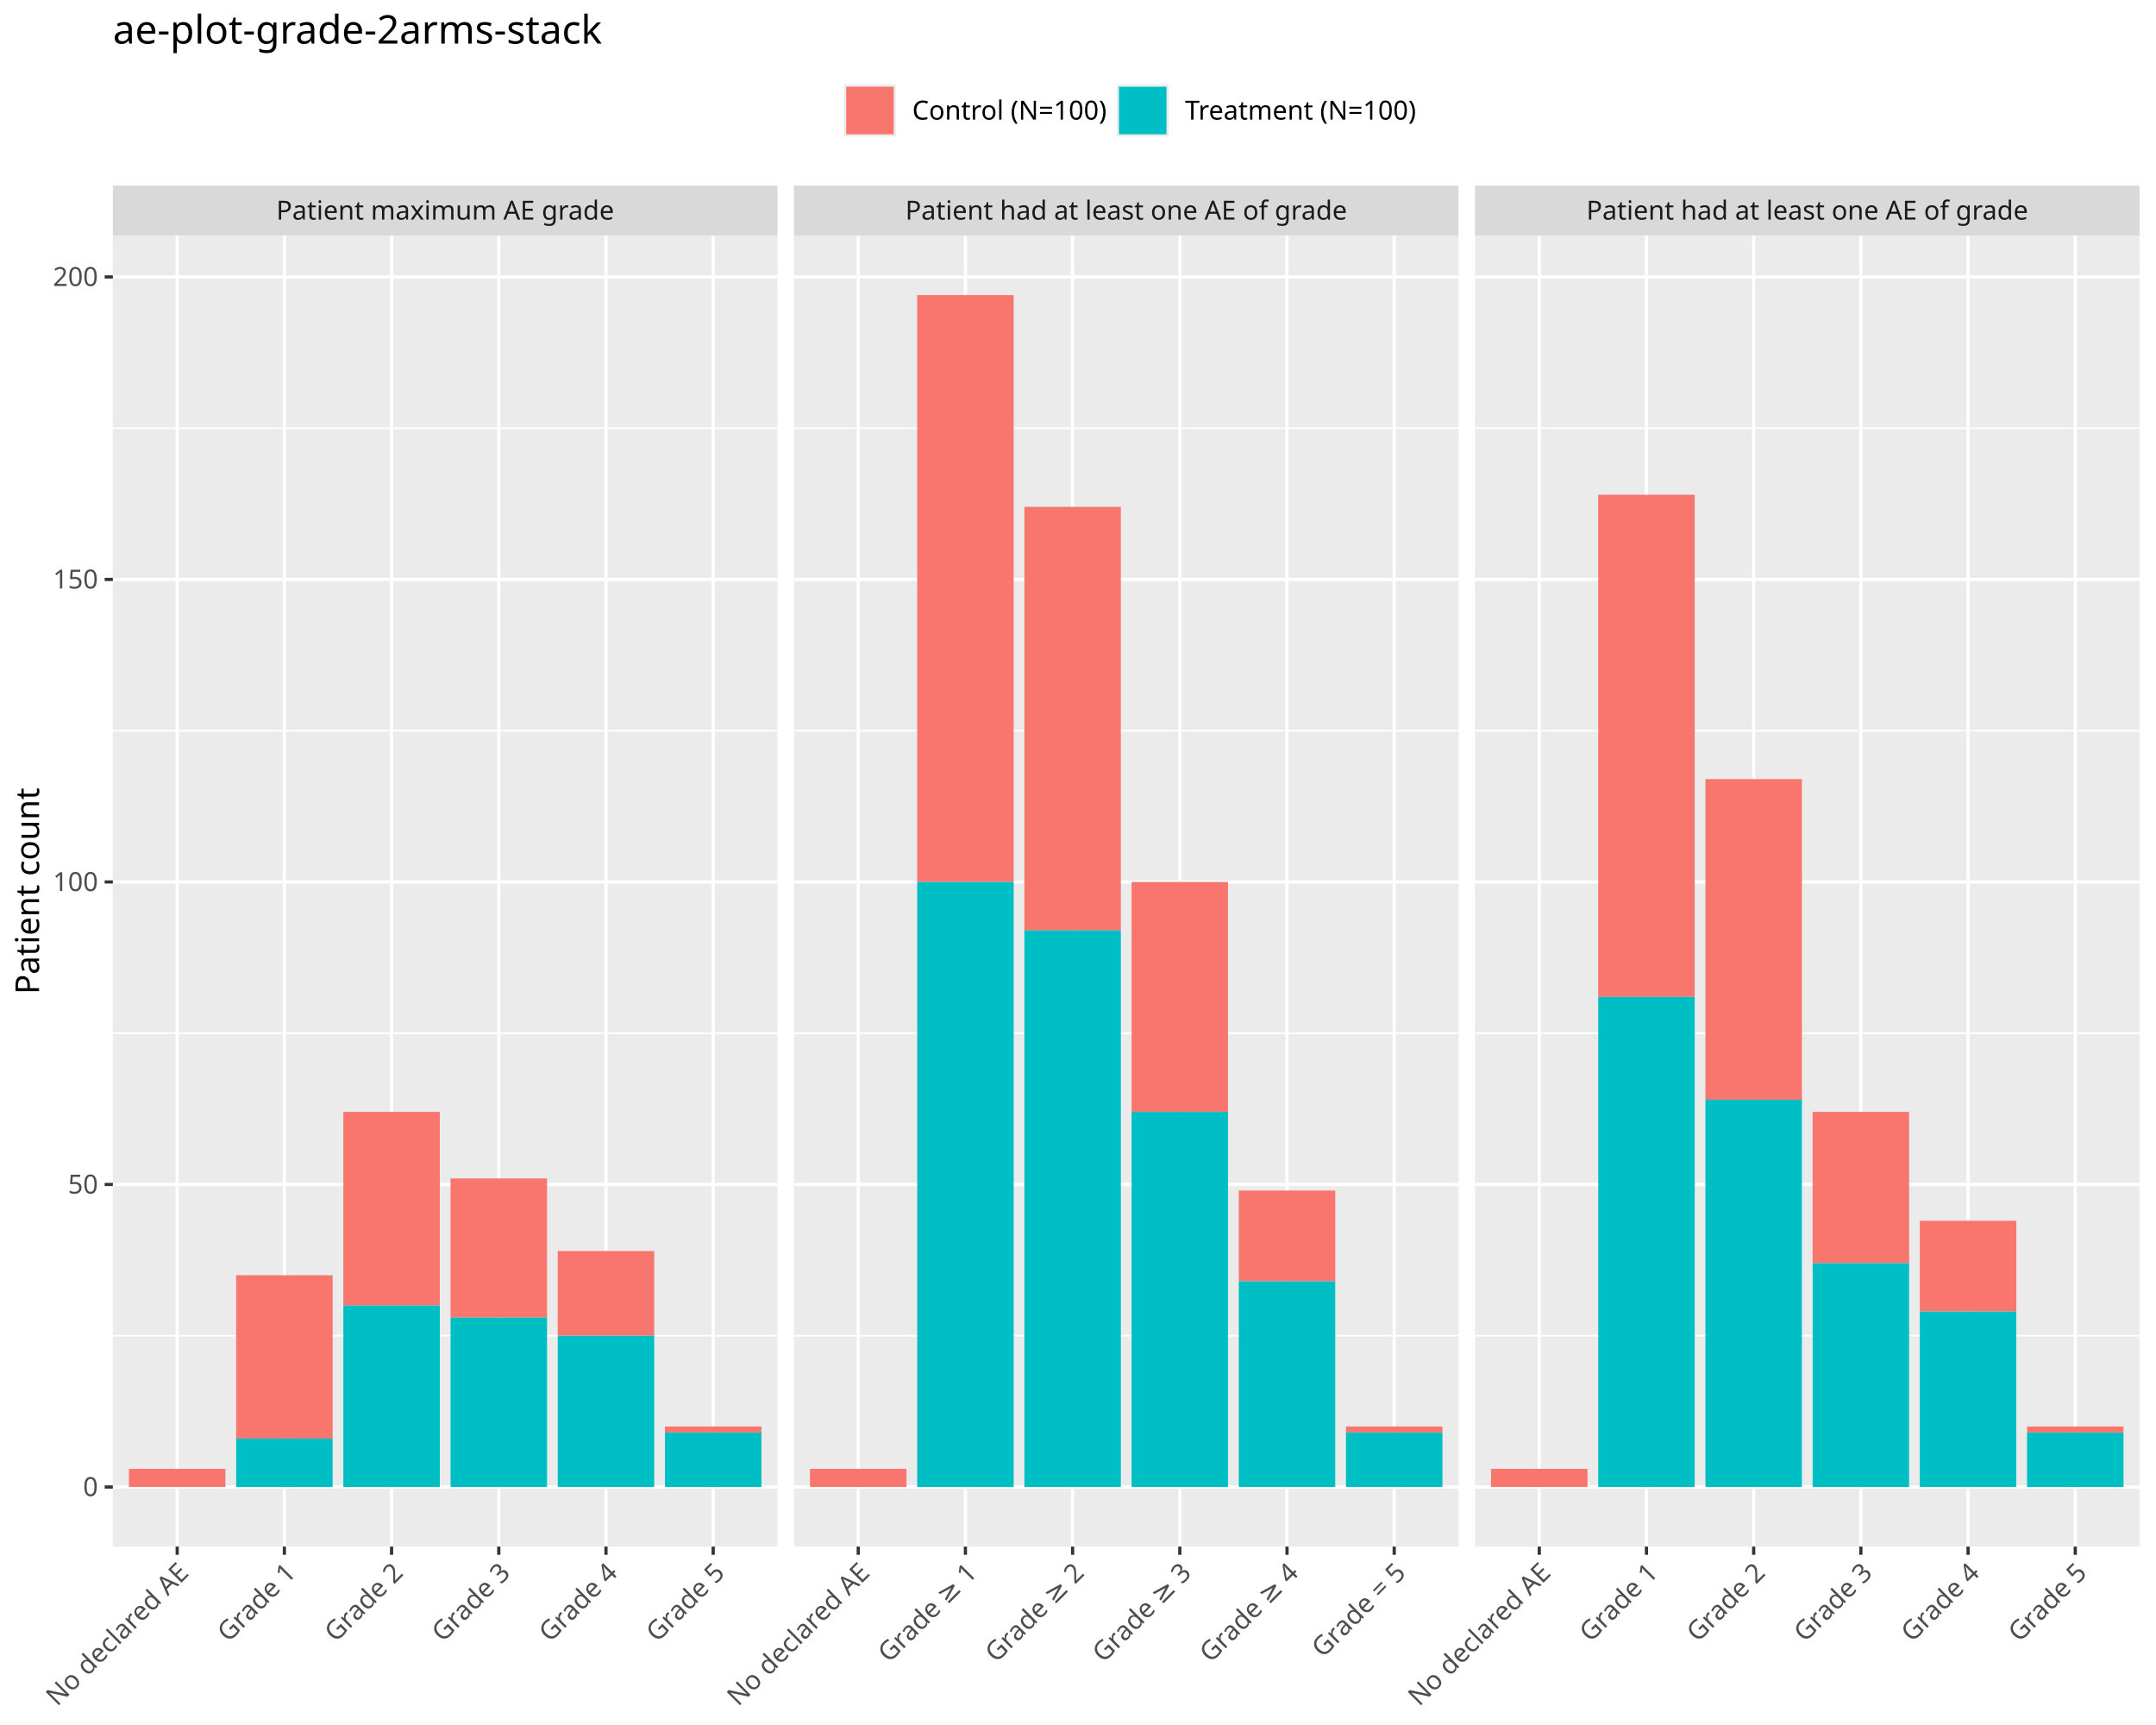
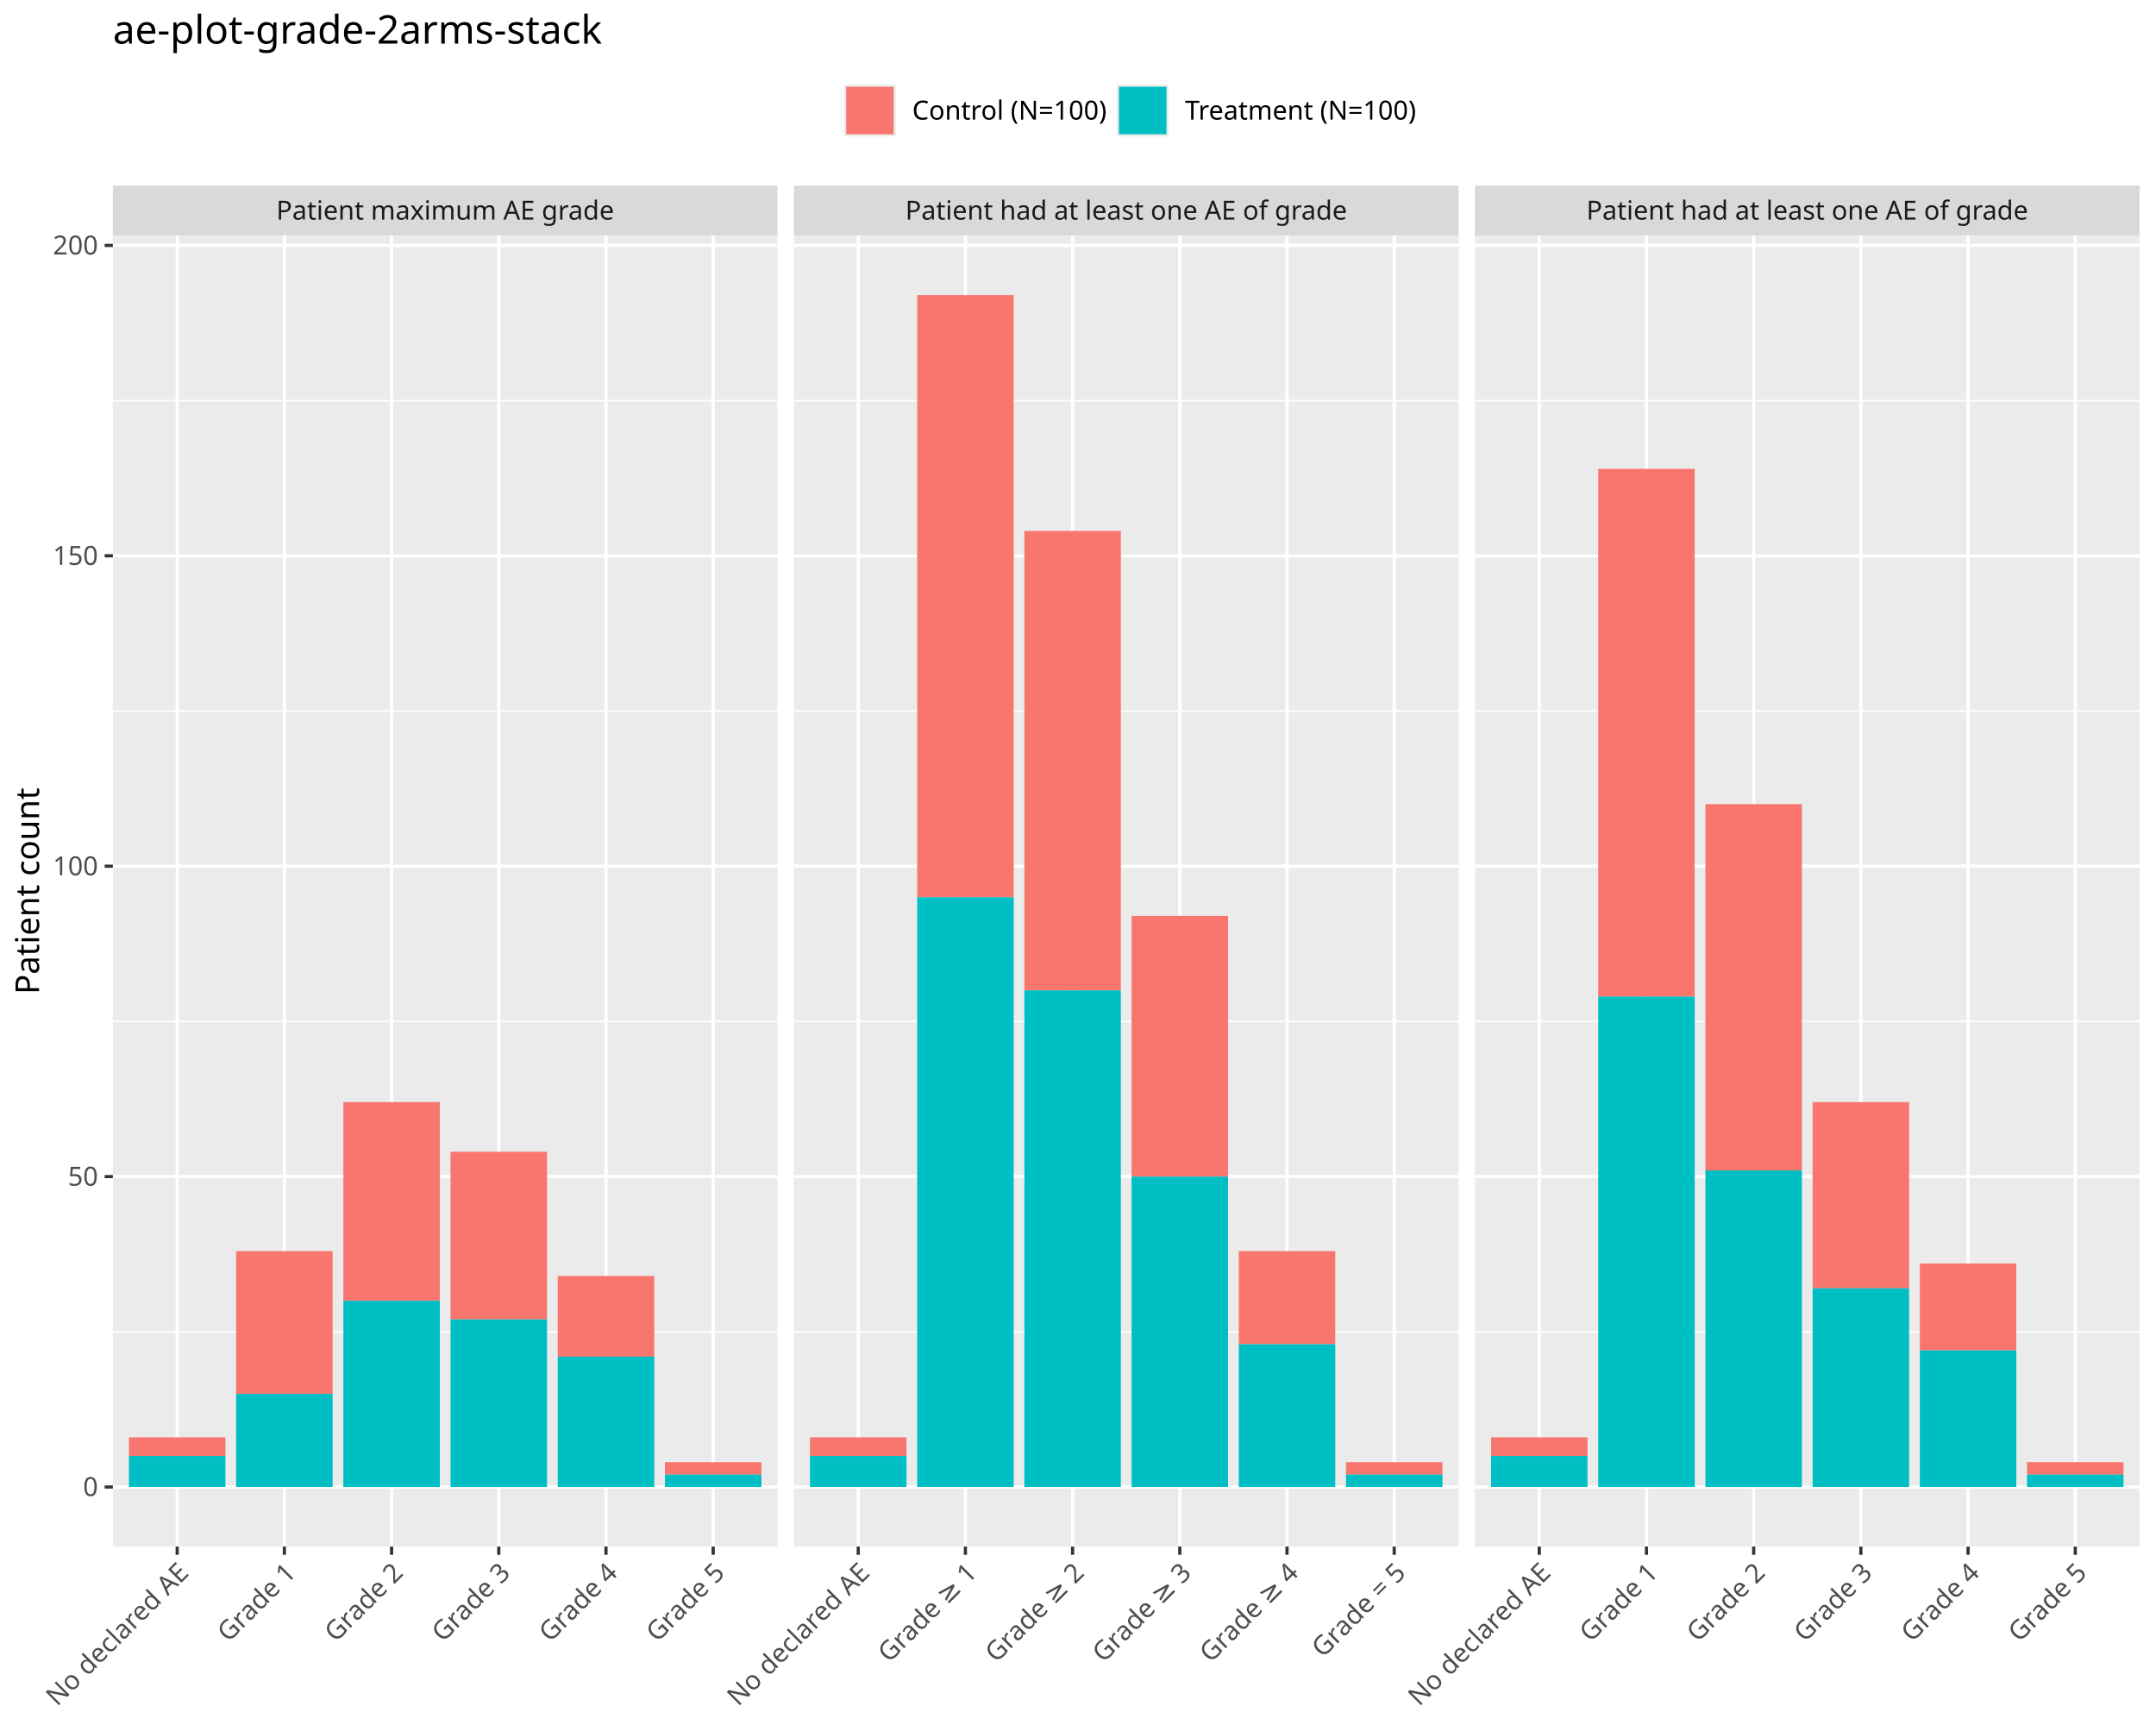
<svg xmlns="http://www.w3.org/2000/svg" class="svglite" data-engine-version="2.0" width="720.00pt" height="576.00pt" viewBox="0 0 720.00 576.00">
  <defs>
    <style type="text/css">
    .svglite line, .svglite polyline, .svglite polygon, .svglite path, .svglite rect, .svglite circle {
      fill: none;
      stroke: #000000;
      stroke-linecap: round;
      stroke-linejoin: round;
      stroke-miterlimit: 10.00;
    }
  </style>
  </defs>
  <rect width="100%" height="100%" style="stroke: none; fill: #FFFFFF;" />
  <defs>
    <clipPath id="cpMC4wMHw3MjAuMDB8MC4wMHw1NzYuMDA=">
      <rect x="0.00" y="0.00" width="720.00" height="576.00" />
    </clipPath>
  </defs>
  <g clip-path="url(#cpMC4wMHw3MjAuMDB8MC4wMHw1NzYuMDA=)">
    <rect x="-0" y="0.00" width="720.00" height="576.00" style="stroke-width: 1.07; stroke: #FFFFFF; fill: #FFFFFF;" />
  </g>
  <defs>
    <clipPath id="cpMzcuNjl8MjU5LjY1fDc4LjYzfDUxNi40Mw==">
      <rect x="37.69" y="78.63" width="221.96" height="437.79" />
    </clipPath>
  </defs>
  <g clip-path="url(#cpMzcuNjl8MjU5LjY1fDc4LjYzfDUxNi40Mw==)">
    <rect x="37.69" y="78.63" width="221.96" height="437.79" style="stroke-width: 1.07; stroke: none; fill: #EBEBEB;" />
-     <polyline points="37.69,446.02 259.65,446.02 " style="stroke-width: 0.53; stroke: #FFFFFF; stroke-linecap: butt;" />
-     <polyline points="37.69,345.01 259.65,345.01 " style="stroke-width: 0.53; stroke: #FFFFFF; stroke-linecap: butt;" />
-     <polyline points="37.69,243.99 259.65,243.99 " style="stroke-width: 0.53; stroke: #FFFFFF; stroke-linecap: butt;" />
-     <polyline points="37.69,142.98 259.65,142.98 " style="stroke-width: 0.53; stroke: #FFFFFF; stroke-linecap: butt;" />
+     <polyline points="37.69,444.70 259.65,444.70 " style="stroke-width: 0.53; stroke: #FFFFFF; stroke-linecap: butt;" />
+     <polyline points="37.69,341.06 259.65,341.06 " style="stroke-width: 0.53; stroke: #FFFFFF; stroke-linecap: butt;" />
+     <polyline points="37.69,237.41 259.65,237.41 " style="stroke-width: 0.53; stroke: #FFFFFF; stroke-linecap: butt;" />
+     <polyline points="37.69,133.77 259.65,133.77 " style="stroke-width: 0.53; stroke: #FFFFFF; stroke-linecap: butt;" />
    <polyline points="37.69,496.53 259.65,496.53 " style="stroke-width: 1.07; stroke: #FFFFFF; stroke-linecap: butt;" />
-     <polyline points="37.69,395.51 259.65,395.51 " style="stroke-width: 1.07; stroke: #FFFFFF; stroke-linecap: butt;" />
-     <polyline points="37.69,294.50 259.65,294.50 " style="stroke-width: 1.07; stroke: #FFFFFF; stroke-linecap: butt;" />
-     <polyline points="37.69,193.48 259.65,193.48 " style="stroke-width: 1.07; stroke: #FFFFFF; stroke-linecap: butt;" />
-     <polyline points="37.69,92.47 259.65,92.47 " style="stroke-width: 1.07; stroke: #FFFFFF; stroke-linecap: butt;" />
+     <polyline points="37.69,392.88 259.65,392.88 " style="stroke-width: 1.07; stroke: #FFFFFF; stroke-linecap: butt;" />
+     <polyline points="37.69,289.24 259.65,289.24 " style="stroke-width: 1.07; stroke: #FFFFFF; stroke-linecap: butt;" />
+     <polyline points="37.69,185.59 259.65,185.59 " style="stroke-width: 1.07; stroke: #FFFFFF; stroke-linecap: butt;" />
+     <polyline points="37.69,81.95 259.65,81.95 " style="stroke-width: 1.07; stroke: #FFFFFF; stroke-linecap: butt;" />
    <polyline points="59.17,516.43 59.17,78.63 " style="stroke-width: 1.07; stroke: #FFFFFF; stroke-linecap: butt;" />
    <polyline points="94.97,516.43 94.97,78.63 " style="stroke-width: 1.07; stroke: #FFFFFF; stroke-linecap: butt;" />
    <polyline points="130.77,516.43 130.77,78.63 " style="stroke-width: 1.07; stroke: #FFFFFF; stroke-linecap: butt;" />
    <polyline points="166.57,516.43 166.57,78.63 " style="stroke-width: 1.07; stroke: #FFFFFF; stroke-linecap: butt;" />
    <polyline points="202.37,516.43 202.37,78.63 " style="stroke-width: 1.07; stroke: #FFFFFF; stroke-linecap: butt;" />
    <polyline points="238.17,516.43 238.17,78.63 " style="stroke-width: 1.07; stroke: #FFFFFF; stroke-linecap: butt;" />
-     <rect x="43.06" y="490.47" width="32.22" height="6.06" style="stroke-width: 1.07; stroke: none; stroke-linecap: butt; stroke-linejoin: miter; fill: #F8766D;" />
-     <rect x="43.06" y="496.53" width="32.22" height="0.00" style="stroke-width: 1.07; stroke: none; stroke-linecap: butt; stroke-linejoin: miter; fill: #00BFC4;" />
-     <rect x="78.86" y="425.82" width="32.22" height="54.55" style="stroke-width: 1.07; stroke: none; stroke-linecap: butt; stroke-linejoin: miter; fill: #F8766D;" />
-     <rect x="78.86" y="480.36" width="32.22" height="16.16" style="stroke-width: 1.07; stroke: none; stroke-linecap: butt; stroke-linejoin: miter; fill: #00BFC4;" />
-     <rect x="114.66" y="371.27" width="32.22" height="64.65" style="stroke-width: 1.07; stroke: none; stroke-linecap: butt; stroke-linejoin: miter; fill: #F8766D;" />
-     <rect x="114.66" y="435.92" width="32.22" height="60.61" style="stroke-width: 1.07; stroke: none; stroke-linecap: butt; stroke-linejoin: miter; fill: #00BFC4;" />
-     <rect x="150.46" y="393.49" width="32.22" height="46.47" style="stroke-width: 1.07; stroke: none; stroke-linecap: butt; stroke-linejoin: miter; fill: #F8766D;" />
-     <rect x="150.46" y="439.96" width="32.22" height="56.57" style="stroke-width: 1.07; stroke: none; stroke-linecap: butt; stroke-linejoin: miter; fill: #00BFC4;" />
-     <rect x="186.26" y="417.74" width="32.22" height="28.28" style="stroke-width: 1.07; stroke: none; stroke-linecap: butt; stroke-linejoin: miter; fill: #F8766D;" />
-     <rect x="186.26" y="446.02" width="32.22" height="50.51" style="stroke-width: 1.07; stroke: none; stroke-linecap: butt; stroke-linejoin: miter; fill: #00BFC4;" />
-     <rect x="222.06" y="476.32" width="32.22" height="2.02" style="stroke-width: 1.07; stroke: none; stroke-linecap: butt; stroke-linejoin: miter; fill: #F8766D;" />
-     <rect x="222.06" y="478.34" width="32.22" height="18.18" style="stroke-width: 1.07; stroke: none; stroke-linecap: butt; stroke-linejoin: miter; fill: #00BFC4;" />
+     <rect x="43.06" y="479.94" width="32.22" height="6.22" style="stroke-width: 1.07; stroke: none; stroke-linecap: butt; stroke-linejoin: miter; fill: #F8766D;" />
+     <rect x="43.06" y="486.16" width="32.22" height="10.36" style="stroke-width: 1.07; stroke: none; stroke-linecap: butt; stroke-linejoin: miter; fill: #00BFC4;" />
+     <rect x="78.86" y="417.76" width="32.22" height="47.68" style="stroke-width: 1.07; stroke: none; stroke-linecap: butt; stroke-linejoin: miter; fill: #F8766D;" />
+     <rect x="78.86" y="465.43" width="32.22" height="31.09" style="stroke-width: 1.07; stroke: none; stroke-linecap: butt; stroke-linejoin: miter; fill: #00BFC4;" />
+     <rect x="114.66" y="368.01" width="32.22" height="66.33" style="stroke-width: 1.07; stroke: none; stroke-linecap: butt; stroke-linejoin: miter; fill: #F8766D;" />
+     <rect x="114.66" y="434.34" width="32.22" height="62.19" style="stroke-width: 1.07; stroke: none; stroke-linecap: butt; stroke-linejoin: miter; fill: #00BFC4;" />
+     <rect x="150.46" y="384.59" width="32.22" height="55.97" style="stroke-width: 1.07; stroke: none; stroke-linecap: butt; stroke-linejoin: miter; fill: #F8766D;" />
+     <rect x="150.46" y="440.56" width="32.22" height="55.97" style="stroke-width: 1.07; stroke: none; stroke-linecap: butt; stroke-linejoin: miter; fill: #00BFC4;" />
+     <rect x="186.26" y="426.05" width="32.22" height="26.95" style="stroke-width: 1.07; stroke: none; stroke-linecap: butt; stroke-linejoin: miter; fill: #F8766D;" />
+     <rect x="186.26" y="453.00" width="32.22" height="43.53" style="stroke-width: 1.07; stroke: none; stroke-linecap: butt; stroke-linejoin: miter; fill: #00BFC4;" />
+     <rect x="222.06" y="488.23" width="32.22" height="4.15" style="stroke-width: 1.07; stroke: none; stroke-linecap: butt; stroke-linejoin: miter; fill: #F8766D;" />
+     <rect x="222.06" y="492.38" width="32.22" height="4.15" style="stroke-width: 1.07; stroke: none; stroke-linecap: butt; stroke-linejoin: miter; fill: #00BFC4;" />
  </g>
  <g clip-path="url(#cpMC4wMHw3MjAuMDB8MC4wMHw1NzYuMDA=)">
</g>
  <defs>
    <clipPath id="cpMjY1LjEzfDQ4Ny4wOHw3OC42M3w1MTYuNDM=">
      <rect x="265.13" y="78.63" width="221.96" height="437.79" />
    </clipPath>
  </defs>
  <g clip-path="url(#cpMjY1LjEzfDQ4Ny4wOHw3OC42M3w1MTYuNDM=)">
    <rect x="265.13" y="78.63" width="221.96" height="437.79" style="stroke-width: 1.07; stroke: none; fill: #EBEBEB;" />
-     <polyline points="265.13,446.02 487.08,446.02 " style="stroke-width: 0.53; stroke: #FFFFFF; stroke-linecap: butt;" />
-     <polyline points="265.13,345.01 487.08,345.01 " style="stroke-width: 0.53; stroke: #FFFFFF; stroke-linecap: butt;" />
-     <polyline points="265.13,243.99 487.08,243.99 " style="stroke-width: 0.53; stroke: #FFFFFF; stroke-linecap: butt;" />
-     <polyline points="265.13,142.98 487.08,142.98 " style="stroke-width: 0.53; stroke: #FFFFFF; stroke-linecap: butt;" />
+     <polyline points="265.13,444.70 487.08,444.70 " style="stroke-width: 0.53; stroke: #FFFFFF; stroke-linecap: butt;" />
+     <polyline points="265.13,341.06 487.08,341.06 " style="stroke-width: 0.53; stroke: #FFFFFF; stroke-linecap: butt;" />
+     <polyline points="265.13,237.41 487.08,237.41 " style="stroke-width: 0.53; stroke: #FFFFFF; stroke-linecap: butt;" />
+     <polyline points="265.13,133.77 487.08,133.77 " style="stroke-width: 0.53; stroke: #FFFFFF; stroke-linecap: butt;" />
    <polyline points="265.13,496.53 487.08,496.53 " style="stroke-width: 1.07; stroke: #FFFFFF; stroke-linecap: butt;" />
-     <polyline points="265.13,395.51 487.08,395.51 " style="stroke-width: 1.07; stroke: #FFFFFF; stroke-linecap: butt;" />
-     <polyline points="265.13,294.50 487.08,294.50 " style="stroke-width: 1.07; stroke: #FFFFFF; stroke-linecap: butt;" />
-     <polyline points="265.13,193.48 487.08,193.48 " style="stroke-width: 1.07; stroke: #FFFFFF; stroke-linecap: butt;" />
-     <polyline points="265.13,92.47 487.08,92.47 " style="stroke-width: 1.07; stroke: #FFFFFF; stroke-linecap: butt;" />
+     <polyline points="265.13,392.88 487.08,392.88 " style="stroke-width: 1.07; stroke: #FFFFFF; stroke-linecap: butt;" />
+     <polyline points="265.13,289.24 487.08,289.24 " style="stroke-width: 1.07; stroke: #FFFFFF; stroke-linecap: butt;" />
+     <polyline points="265.13,185.59 487.08,185.59 " style="stroke-width: 1.07; stroke: #FFFFFF; stroke-linecap: butt;" />
+     <polyline points="265.13,81.95 487.08,81.95 " style="stroke-width: 1.07; stroke: #FFFFFF; stroke-linecap: butt;" />
    <polyline points="286.61,516.43 286.61,78.63 " style="stroke-width: 1.07; stroke: #FFFFFF; stroke-linecap: butt;" />
    <polyline points="322.40,516.43 322.40,78.63 " style="stroke-width: 1.07; stroke: #FFFFFF; stroke-linecap: butt;" />
    <polyline points="358.20,516.43 358.20,78.63 " style="stroke-width: 1.07; stroke: #FFFFFF; stroke-linecap: butt;" />
    <polyline points="394.00,516.43 394.00,78.63 " style="stroke-width: 1.07; stroke: #FFFFFF; stroke-linecap: butt;" />
    <polyline points="429.80,516.43 429.80,78.63 " style="stroke-width: 1.07; stroke: #FFFFFF; stroke-linecap: butt;" />
    <polyline points="465.60,516.43 465.60,78.63 " style="stroke-width: 1.07; stroke: #FFFFFF; stroke-linecap: butt;" />
-     <rect x="270.50" y="490.47" width="32.22" height="6.06" style="stroke-width: 1.07; stroke: none; stroke-linecap: butt; stroke-linejoin: miter; fill: #F8766D;" />
-     <rect x="270.50" y="496.53" width="32.22" height="0.00" style="stroke-width: 1.07; stroke: none; stroke-linecap: butt; stroke-linejoin: miter; fill: #00BFC4;" />
-     <rect x="306.30" y="98.53" width="32.22" height="195.97" style="stroke-width: 1.07; stroke: none; stroke-linecap: butt; stroke-linejoin: miter; fill: #F8766D;" />
-     <rect x="306.30" y="294.50" width="32.22" height="202.03" style="stroke-width: 1.07; stroke: none; stroke-linecap: butt; stroke-linejoin: miter; fill: #00BFC4;" />
-     <rect x="342.09" y="169.24" width="32.22" height="141.42" style="stroke-width: 1.07; stroke: none; stroke-linecap: butt; stroke-linejoin: miter; fill: #F8766D;" />
-     <rect x="342.09" y="310.66" width="32.22" height="185.87" style="stroke-width: 1.07; stroke: none; stroke-linecap: butt; stroke-linejoin: miter; fill: #00BFC4;" />
-     <rect x="377.89" y="294.50" width="32.22" height="76.77" style="stroke-width: 1.07; stroke: none; stroke-linecap: butt; stroke-linejoin: miter; fill: #F8766D;" />
-     <rect x="377.89" y="371.27" width="32.22" height="125.26" style="stroke-width: 1.07; stroke: none; stroke-linecap: butt; stroke-linejoin: miter; fill: #00BFC4;" />
-     <rect x="413.69" y="397.53" width="32.22" height="30.30" style="stroke-width: 1.07; stroke: none; stroke-linecap: butt; stroke-linejoin: miter; fill: #F8766D;" />
-     <rect x="413.69" y="427.84" width="32.22" height="68.69" style="stroke-width: 1.07; stroke: none; stroke-linecap: butt; stroke-linejoin: miter; fill: #00BFC4;" />
-     <rect x="449.49" y="476.32" width="32.22" height="2.02" style="stroke-width: 1.07; stroke: none; stroke-linecap: butt; stroke-linejoin: miter; fill: #F8766D;" />
-     <rect x="449.49" y="478.34" width="32.22" height="18.18" style="stroke-width: 1.07; stroke: none; stroke-linecap: butt; stroke-linejoin: miter; fill: #00BFC4;" />
+     <rect x="270.50" y="479.94" width="32.22" height="6.22" style="stroke-width: 1.07; stroke: none; stroke-linecap: butt; stroke-linejoin: miter; fill: #F8766D;" />
+     <rect x="270.50" y="486.16" width="32.22" height="10.36" style="stroke-width: 1.07; stroke: none; stroke-linecap: butt; stroke-linejoin: miter; fill: #00BFC4;" />
+     <rect x="306.30" y="98.53" width="32.22" height="201.07" style="stroke-width: 1.07; stroke: none; stroke-linecap: butt; stroke-linejoin: miter; fill: #F8766D;" />
+     <rect x="306.30" y="299.60" width="32.22" height="196.92" style="stroke-width: 1.07; stroke: none; stroke-linecap: butt; stroke-linejoin: miter; fill: #00BFC4;" />
+     <rect x="342.09" y="177.30" width="32.22" height="153.39" style="stroke-width: 1.07; stroke: none; stroke-linecap: butt; stroke-linejoin: miter; fill: #F8766D;" />
+     <rect x="342.09" y="330.69" width="32.22" height="165.83" style="stroke-width: 1.07; stroke: none; stroke-linecap: butt; stroke-linejoin: miter; fill: #00BFC4;" />
+     <rect x="377.89" y="305.82" width="32.22" height="87.06" style="stroke-width: 1.07; stroke: none; stroke-linecap: butt; stroke-linejoin: miter; fill: #F8766D;" />
+     <rect x="377.89" y="392.88" width="32.22" height="103.64" style="stroke-width: 1.07; stroke: none; stroke-linecap: butt; stroke-linejoin: miter; fill: #00BFC4;" />
+     <rect x="413.69" y="417.76" width="32.22" height="31.09" style="stroke-width: 1.07; stroke: none; stroke-linecap: butt; stroke-linejoin: miter; fill: #F8766D;" />
+     <rect x="413.69" y="448.85" width="32.22" height="47.68" style="stroke-width: 1.07; stroke: none; stroke-linecap: butt; stroke-linejoin: miter; fill: #00BFC4;" />
+     <rect x="449.49" y="488.23" width="32.22" height="4.15" style="stroke-width: 1.07; stroke: none; stroke-linecap: butt; stroke-linejoin: miter; fill: #F8766D;" />
+     <rect x="449.49" y="492.38" width="32.22" height="4.15" style="stroke-width: 1.07; stroke: none; stroke-linecap: butt; stroke-linejoin: miter; fill: #00BFC4;" />
  </g>
  <g clip-path="url(#cpMC4wMHw3MjAuMDB8MC4wMHw1NzYuMDA=)">
</g>
  <defs>
    <clipPath id="cpNDkyLjU2fDcxNC41Mnw3OC42M3w1MTYuNDM=">
      <rect x="492.56" y="78.63" width="221.96" height="437.79" />
    </clipPath>
  </defs>
  <g clip-path="url(#cpNDkyLjU2fDcxNC41Mnw3OC42M3w1MTYuNDM=)">
    <rect x="492.56" y="78.63" width="221.96" height="437.79" style="stroke-width: 1.07; stroke: none; fill: #EBEBEB;" />
-     <polyline points="492.56,446.02 714.52,446.02 " style="stroke-width: 0.53; stroke: #FFFFFF; stroke-linecap: butt;" />
-     <polyline points="492.56,345.01 714.52,345.01 " style="stroke-width: 0.53; stroke: #FFFFFF; stroke-linecap: butt;" />
-     <polyline points="492.56,243.99 714.52,243.99 " style="stroke-width: 0.53; stroke: #FFFFFF; stroke-linecap: butt;" />
-     <polyline points="492.56,142.98 714.52,142.98 " style="stroke-width: 0.53; stroke: #FFFFFF; stroke-linecap: butt;" />
+     <polyline points="492.56,444.70 714.52,444.70 " style="stroke-width: 0.53; stroke: #FFFFFF; stroke-linecap: butt;" />
+     <polyline points="492.56,341.06 714.52,341.06 " style="stroke-width: 0.53; stroke: #FFFFFF; stroke-linecap: butt;" />
+     <polyline points="492.56,237.41 714.52,237.41 " style="stroke-width: 0.53; stroke: #FFFFFF; stroke-linecap: butt;" />
+     <polyline points="492.56,133.77 714.52,133.77 " style="stroke-width: 0.53; stroke: #FFFFFF; stroke-linecap: butt;" />
    <polyline points="492.56,496.53 714.52,496.53 " style="stroke-width: 1.07; stroke: #FFFFFF; stroke-linecap: butt;" />
-     <polyline points="492.56,395.51 714.52,395.51 " style="stroke-width: 1.07; stroke: #FFFFFF; stroke-linecap: butt;" />
-     <polyline points="492.56,294.50 714.52,294.50 " style="stroke-width: 1.07; stroke: #FFFFFF; stroke-linecap: butt;" />
-     <polyline points="492.56,193.48 714.52,193.48 " style="stroke-width: 1.07; stroke: #FFFFFF; stroke-linecap: butt;" />
-     <polyline points="492.56,92.47 714.52,92.47 " style="stroke-width: 1.07; stroke: #FFFFFF; stroke-linecap: butt;" />
+     <polyline points="492.56,392.88 714.52,392.88 " style="stroke-width: 1.07; stroke: #FFFFFF; stroke-linecap: butt;" />
+     <polyline points="492.56,289.24 714.52,289.24 " style="stroke-width: 1.07; stroke: #FFFFFF; stroke-linecap: butt;" />
+     <polyline points="492.56,185.59 714.52,185.59 " style="stroke-width: 1.07; stroke: #FFFFFF; stroke-linecap: butt;" />
+     <polyline points="492.56,81.95 714.52,81.95 " style="stroke-width: 1.07; stroke: #FFFFFF; stroke-linecap: butt;" />
    <polyline points="514.04,516.43 514.04,78.63 " style="stroke-width: 1.07; stroke: #FFFFFF; stroke-linecap: butt;" />
    <polyline points="549.84,516.43 549.84,78.63 " style="stroke-width: 1.07; stroke: #FFFFFF; stroke-linecap: butt;" />
    <polyline points="585.64,516.43 585.64,78.63 " style="stroke-width: 1.07; stroke: #FFFFFF; stroke-linecap: butt;" />
    <polyline points="621.44,516.43 621.44,78.63 " style="stroke-width: 1.07; stroke: #FFFFFF; stroke-linecap: butt;" />
    <polyline points="657.24,516.43 657.24,78.63 " style="stroke-width: 1.07; stroke: #FFFFFF; stroke-linecap: butt;" />
    <polyline points="693.04,516.43 693.04,78.63 " style="stroke-width: 1.07; stroke: #FFFFFF; stroke-linecap: butt;" />
-     <rect x="497.93" y="490.47" width="32.22" height="6.06" style="stroke-width: 1.07; stroke: none; stroke-linecap: butt; stroke-linejoin: miter; fill: #F8766D;" />
-     <rect x="497.93" y="496.53" width="32.22" height="0.00" style="stroke-width: 1.07; stroke: none; stroke-linecap: butt; stroke-linejoin: miter; fill: #00BFC4;" />
-     <rect x="533.73" y="165.20" width="32.22" height="167.68" style="stroke-width: 1.07; stroke: none; stroke-linecap: butt; stroke-linejoin: miter; fill: #F8766D;" />
-     <rect x="533.73" y="332.88" width="32.22" height="163.64" style="stroke-width: 1.07; stroke: none; stroke-linecap: butt; stroke-linejoin: miter; fill: #00BFC4;" />
-     <rect x="569.53" y="260.15" width="32.22" height="107.07" style="stroke-width: 1.07; stroke: none; stroke-linecap: butt; stroke-linejoin: miter; fill: #F8766D;" />
-     <rect x="569.53" y="367.23" width="32.22" height="129.30" style="stroke-width: 1.07; stroke: none; stroke-linecap: butt; stroke-linejoin: miter; fill: #00BFC4;" />
-     <rect x="605.33" y="371.27" width="32.22" height="50.51" style="stroke-width: 1.07; stroke: none; stroke-linecap: butt; stroke-linejoin: miter; fill: #F8766D;" />
-     <rect x="605.33" y="421.78" width="32.22" height="74.75" style="stroke-width: 1.07; stroke: none; stroke-linecap: butt; stroke-linejoin: miter; fill: #00BFC4;" />
-     <rect x="641.13" y="407.63" width="32.22" height="30.30" style="stroke-width: 1.07; stroke: none; stroke-linecap: butt; stroke-linejoin: miter; fill: #F8766D;" />
-     <rect x="641.13" y="437.94" width="32.22" height="58.59" style="stroke-width: 1.07; stroke: none; stroke-linecap: butt; stroke-linejoin: miter; fill: #00BFC4;" />
-     <rect x="676.93" y="476.32" width="32.22" height="2.02" style="stroke-width: 1.07; stroke: none; stroke-linecap: butt; stroke-linejoin: miter; fill: #F8766D;" />
-     <rect x="676.93" y="478.34" width="32.22" height="18.18" style="stroke-width: 1.07; stroke: none; stroke-linecap: butt; stroke-linejoin: miter; fill: #00BFC4;" />
+     <rect x="497.93" y="479.94" width="32.22" height="6.22" style="stroke-width: 1.07; stroke: none; stroke-linecap: butt; stroke-linejoin: miter; fill: #F8766D;" />
+     <rect x="497.93" y="486.16" width="32.22" height="10.36" style="stroke-width: 1.07; stroke: none; stroke-linecap: butt; stroke-linejoin: miter; fill: #00BFC4;" />
+     <rect x="533.73" y="156.57" width="32.22" height="176.20" style="stroke-width: 1.07; stroke: none; stroke-linecap: butt; stroke-linejoin: miter; fill: #F8766D;" />
+     <rect x="533.73" y="332.77" width="32.22" height="163.76" style="stroke-width: 1.07; stroke: none; stroke-linecap: butt; stroke-linejoin: miter; fill: #00BFC4;" />
+     <rect x="569.53" y="268.51" width="32.22" height="122.30" style="stroke-width: 1.07; stroke: none; stroke-linecap: butt; stroke-linejoin: miter; fill: #F8766D;" />
+     <rect x="569.53" y="390.81" width="32.22" height="105.72" style="stroke-width: 1.07; stroke: none; stroke-linecap: butt; stroke-linejoin: miter; fill: #00BFC4;" />
+     <rect x="605.33" y="368.01" width="32.22" height="62.19" style="stroke-width: 1.07; stroke: none; stroke-linecap: butt; stroke-linejoin: miter; fill: #F8766D;" />
+     <rect x="605.33" y="430.19" width="32.22" height="66.33" style="stroke-width: 1.07; stroke: none; stroke-linecap: butt; stroke-linejoin: miter; fill: #00BFC4;" />
+     <rect x="641.13" y="421.90" width="32.22" height="29.02" style="stroke-width: 1.07; stroke: none; stroke-linecap: butt; stroke-linejoin: miter; fill: #F8766D;" />
+     <rect x="641.13" y="450.92" width="32.22" height="45.60" style="stroke-width: 1.07; stroke: none; stroke-linecap: butt; stroke-linejoin: miter; fill: #00BFC4;" />
+     <rect x="676.93" y="488.23" width="32.22" height="4.15" style="stroke-width: 1.07; stroke: none; stroke-linecap: butt; stroke-linejoin: miter; fill: #F8766D;" />
+     <rect x="676.93" y="492.38" width="32.22" height="4.15" style="stroke-width: 1.07; stroke: none; stroke-linecap: butt; stroke-linejoin: miter; fill: #00BFC4;" />
  </g>
  <g clip-path="url(#cpMC4wMHw3MjAuMDB8MC4wMHw1NzYuMDA=)">
</g>
  <defs>
    <clipPath id="cpMzcuNjl8MjU5LjY1fDYxLjk4fDc4LjYz">
      <rect x="37.69" y="61.98" width="221.96" height="16.65" />
    </clipPath>
  </defs>
  <g clip-path="url(#cpMzcuNjl8MjU5LjY1fDYxLjk4fDc4LjYz)">
    <rect x="37.69" y="61.98" width="221.96" height="16.65" style="stroke-width: 1.07; stroke: none; fill: #D9D9D9;" />
    <text x="148.67" y="73.33" text-anchor="middle" style="font-size: 8.80px; fill: #1A1A1A; font-family: sans;" textLength="107.13px" lengthAdjust="spacingAndGlyphs">Patient maximum AE grade</text>
  </g>
  <g clip-path="url(#cpMC4wMHw3MjAuMDB8MC4wMHw1NzYuMDA=)">
</g>
  <defs>
    <clipPath id="cpMjY1LjEzfDQ4Ny4wOHw2MS45OHw3OC42Mw==">
      <rect x="265.13" y="61.98" width="221.96" height="16.65" />
    </clipPath>
  </defs>
  <g clip-path="url(#cpMjY1LjEzfDQ4Ny4wOHw2MS45OHw3OC42Mw==)">
    <rect x="265.13" y="61.98" width="221.96" height="16.65" style="stroke-width: 1.07; stroke: none; fill: #D9D9D9;" />
    <text x="376.10" y="73.33" text-anchor="middle" style="font-size: 8.80px; fill: #1A1A1A; font-family: sans;" textLength="141.40px" lengthAdjust="spacingAndGlyphs">Patient had at least one AE of grade</text>
  </g>
  <g clip-path="url(#cpMC4wMHw3MjAuMDB8MC4wMHw1NzYuMDA=)">
</g>
  <defs>
    <clipPath id="cpNDkyLjU2fDcxNC41Mnw2MS45OHw3OC42Mw==">
      <rect x="492.56" y="61.98" width="221.96" height="16.65" />
    </clipPath>
  </defs>
  <g clip-path="url(#cpNDkyLjU2fDcxNC41Mnw2MS45OHw3OC42Mw==)">
    <rect x="492.56" y="61.98" width="221.96" height="16.65" style="stroke-width: 1.07; stroke: none; fill: #D9D9D9;" />
    <text x="603.54" y="73.33" text-anchor="middle" style="font-size: 8.80px; fill: #1A1A1A; font-family: sans;" textLength="143.84px" lengthAdjust="spacingAndGlyphs">Patient had at least one AE of grade </text>
  </g>
  <g clip-path="url(#cpMC4wMHw3MjAuMDB8MC4wMHw1NzYuMDA=)">
    <polyline points="59.17,519.17 59.17,516.43 " style="stroke-width: 1.07; stroke: #333333; stroke-linecap: butt;" />
    <polyline points="94.97,519.17 94.97,516.43 " style="stroke-width: 1.07; stroke: #333333; stroke-linecap: butt;" />
    <polyline points="130.77,519.17 130.77,516.43 " style="stroke-width: 1.07; stroke: #333333; stroke-linecap: butt;" />
    <polyline points="166.57,519.17 166.57,516.43 " style="stroke-width: 1.07; stroke: #333333; stroke-linecap: butt;" />
    <polyline points="202.37,519.17 202.37,516.43 " style="stroke-width: 1.07; stroke: #333333; stroke-linecap: butt;" />
    <polyline points="238.17,519.17 238.17,516.43 " style="stroke-width: 1.07; stroke: #333333; stroke-linecap: butt;" />
    <text transform="translate(63.45,525.64) rotate(-45)" text-anchor="end" style="font-size: 8.80px; fill: #4D4D4D; font-family: sans;" textLength="61.64px" lengthAdjust="spacingAndGlyphs">No declared AE</text>
    <text transform="translate(99.25,525.64) rotate(-45)" text-anchor="end" style="font-size: 8.80px; fill: #4D4D4D; font-family: sans;" textLength="31.80px" lengthAdjust="spacingAndGlyphs">Grade 1</text>
    <text transform="translate(135.05,525.64) rotate(-45)" text-anchor="end" style="font-size: 8.80px; fill: #4D4D4D; font-family: sans;" textLength="31.80px" lengthAdjust="spacingAndGlyphs">Grade 2</text>
    <text transform="translate(170.85,525.64) rotate(-45)" text-anchor="end" style="font-size: 8.80px; fill: #4D4D4D; font-family: sans;" textLength="31.80px" lengthAdjust="spacingAndGlyphs">Grade 3</text>
    <text transform="translate(206.65,525.64) rotate(-45)" text-anchor="end" style="font-size: 8.80px; fill: #4D4D4D; font-family: sans;" textLength="31.80px" lengthAdjust="spacingAndGlyphs">Grade 4</text>
    <text transform="translate(242.45,525.64) rotate(-45)" text-anchor="end" style="font-size: 8.80px; fill: #4D4D4D; font-family: sans;" textLength="31.80px" lengthAdjust="spacingAndGlyphs">Grade 5</text>
    <polyline points="286.61,519.17 286.61,516.43 " style="stroke-width: 1.07; stroke: #333333; stroke-linecap: butt;" />
    <polyline points="322.40,519.17 322.40,516.43 " style="stroke-width: 1.07; stroke: #333333; stroke-linecap: butt;" />
    <polyline points="358.20,519.17 358.20,516.43 " style="stroke-width: 1.07; stroke: #333333; stroke-linecap: butt;" />
    <polyline points="394.00,519.17 394.00,516.43 " style="stroke-width: 1.07; stroke: #333333; stroke-linecap: butt;" />
    <polyline points="429.80,519.17 429.80,516.43 " style="stroke-width: 1.07; stroke: #333333; stroke-linecap: butt;" />
    <polyline points="465.60,519.17 465.60,516.43 " style="stroke-width: 1.07; stroke: #333333; stroke-linecap: butt;" />
    <text transform="translate(290.89,525.64) rotate(-45)" text-anchor="end" style="font-size: 8.80px; fill: #4D4D4D; font-family: sans;" textLength="61.64px" lengthAdjust="spacingAndGlyphs">No declared AE</text>
    <text transform="translate(326.69,525.64) rotate(-45)" text-anchor="end" style="font-size: 8.80px; fill: #4D4D4D; font-family: sans;" textLength="39.08px" lengthAdjust="spacingAndGlyphs">Grade ≥ 1</text>
    <text transform="translate(362.49,525.64) rotate(-45)" text-anchor="end" style="font-size: 8.80px; fill: #4D4D4D; font-family: sans;" textLength="39.08px" lengthAdjust="spacingAndGlyphs">Grade ≥ 2</text>
    <text transform="translate(398.29,525.64) rotate(-45)" text-anchor="end" style="font-size: 8.80px; fill: #4D4D4D; font-family: sans;" textLength="39.08px" lengthAdjust="spacingAndGlyphs">Grade ≥ 3</text>
    <text transform="translate(434.09,525.64) rotate(-45)" text-anchor="end" style="font-size: 8.80px; fill: #4D4D4D; font-family: sans;" textLength="39.08px" lengthAdjust="spacingAndGlyphs">Grade ≥ 4</text>
    <text transform="translate(469.89,525.64) rotate(-45)" text-anchor="end" style="font-size: 8.80px; fill: #4D4D4D; font-family: sans;" textLength="39.39px" lengthAdjust="spacingAndGlyphs">Grade = 5</text>
    <polyline points="514.04,519.17 514.04,516.43 " style="stroke-width: 1.07; stroke: #333333; stroke-linecap: butt;" />
    <polyline points="549.84,519.17 549.84,516.43 " style="stroke-width: 1.07; stroke: #333333; stroke-linecap: butt;" />
    <polyline points="585.64,519.17 585.64,516.43 " style="stroke-width: 1.07; stroke: #333333; stroke-linecap: butt;" />
    <polyline points="621.44,519.17 621.44,516.43 " style="stroke-width: 1.07; stroke: #333333; stroke-linecap: butt;" />
    <polyline points="657.24,519.17 657.24,516.43 " style="stroke-width: 1.07; stroke: #333333; stroke-linecap: butt;" />
    <polyline points="693.04,519.17 693.04,516.43 " style="stroke-width: 1.07; stroke: #333333; stroke-linecap: butt;" />
    <text transform="translate(518.32,525.64) rotate(-45)" text-anchor="end" style="font-size: 8.80px; fill: #4D4D4D; font-family: sans;" textLength="61.64px" lengthAdjust="spacingAndGlyphs">No declared AE</text>
    <text transform="translate(554.12,525.64) rotate(-45)" text-anchor="end" style="font-size: 8.80px; fill: #4D4D4D; font-family: sans;" textLength="31.80px" lengthAdjust="spacingAndGlyphs">Grade 1</text>
    <text transform="translate(589.92,525.64) rotate(-45)" text-anchor="end" style="font-size: 8.80px; fill: #4D4D4D; font-family: sans;" textLength="31.80px" lengthAdjust="spacingAndGlyphs">Grade 2</text>
    <text transform="translate(625.72,525.64) rotate(-45)" text-anchor="end" style="font-size: 8.80px; fill: #4D4D4D; font-family: sans;" textLength="31.80px" lengthAdjust="spacingAndGlyphs">Grade 3</text>
    <text transform="translate(661.52,525.64) rotate(-45)" text-anchor="end" style="font-size: 8.80px; fill: #4D4D4D; font-family: sans;" textLength="31.80px" lengthAdjust="spacingAndGlyphs">Grade 4</text>
    <text transform="translate(697.32,525.64) rotate(-45)" text-anchor="end" style="font-size: 8.80px; fill: #4D4D4D; font-family: sans;" textLength="31.80px" lengthAdjust="spacingAndGlyphs">Grade 5</text>
    <text x="32.76" y="499.55" text-anchor="end" style="font-size: 8.80px; fill: #4D4D4D; font-family: sans;" textLength="4.89px" lengthAdjust="spacingAndGlyphs">0</text>
-     <text x="32.76" y="398.54" text-anchor="end" style="font-size: 8.80px; fill: #4D4D4D; font-family: sans;" textLength="9.79px" lengthAdjust="spacingAndGlyphs">50</text>
-     <text x="32.76" y="297.53" text-anchor="end" style="font-size: 8.80px; fill: #4D4D4D; font-family: sans;" textLength="14.68px" lengthAdjust="spacingAndGlyphs">100</text>
-     <text x="32.76" y="196.51" text-anchor="end" style="font-size: 8.80px; fill: #4D4D4D; font-family: sans;" textLength="14.68px" lengthAdjust="spacingAndGlyphs">150</text>
-     <text x="32.76" y="95.50" text-anchor="end" style="font-size: 8.80px; fill: #4D4D4D; font-family: sans;" textLength="14.68px" lengthAdjust="spacingAndGlyphs">200</text>
+     <text x="32.76" y="395.91" text-anchor="end" style="font-size: 8.80px; fill: #4D4D4D; font-family: sans;" textLength="9.79px" lengthAdjust="spacingAndGlyphs">50</text>
+     <text x="32.76" y="292.27" text-anchor="end" style="font-size: 8.80px; fill: #4D4D4D; font-family: sans;" textLength="14.68px" lengthAdjust="spacingAndGlyphs">100</text>
+     <text x="32.76" y="188.62" text-anchor="end" style="font-size: 8.80px; fill: #4D4D4D; font-family: sans;" textLength="14.68px" lengthAdjust="spacingAndGlyphs">150</text>
+     <text x="32.76" y="84.98" text-anchor="end" style="font-size: 8.80px; fill: #4D4D4D; font-family: sans;" textLength="14.68px" lengthAdjust="spacingAndGlyphs">200</text>
    <polyline points="34.95,496.53 37.69,496.53 " style="stroke-width: 1.07; stroke: #333333; stroke-linecap: butt;" />
-     <polyline points="34.95,395.51 37.69,395.51 " style="stroke-width: 1.07; stroke: #333333; stroke-linecap: butt;" />
-     <polyline points="34.95,294.50 37.69,294.50 " style="stroke-width: 1.07; stroke: #333333; stroke-linecap: butt;" />
-     <polyline points="34.95,193.48 37.69,193.48 " style="stroke-width: 1.07; stroke: #333333; stroke-linecap: butt;" />
-     <polyline points="34.95,92.47 37.69,92.47 " style="stroke-width: 1.07; stroke: #333333; stroke-linecap: butt;" />
+     <polyline points="34.95,392.88 37.69,392.88 " style="stroke-width: 1.07; stroke: #333333; stroke-linecap: butt;" />
+     <polyline points="34.95,289.24 37.69,289.24 " style="stroke-width: 1.07; stroke: #333333; stroke-linecap: butt;" />
+     <polyline points="34.95,185.59 37.69,185.59 " style="stroke-width: 1.07; stroke: #333333; stroke-linecap: butt;" />
+     <polyline points="34.95,81.95 37.69,81.95 " style="stroke-width: 1.07; stroke: #333333; stroke-linecap: butt;" />
    <text transform="translate(13.05,297.53) rotate(-90)" text-anchor="middle" style="font-size: 11.00px; font-family: sans;" textLength="64.22px" lengthAdjust="spacingAndGlyphs">Patient count</text>
    <rect x="276.40" y="22.78" width="199.41" height="28.24" style="stroke-width: 1.07; stroke: none; fill: #FFFFFF;" />
    <rect x="281.88" y="28.26" width="17.28" height="17.28" style="stroke-width: 1.07; stroke: none; fill: #EBEBEB;" />
    <rect x="282.59" y="28.97" width="15.86" height="15.86" style="stroke-width: 1.07; stroke: none; stroke-linecap: butt; stroke-linejoin: miter; fill: #F8766D;" />
    <rect x="372.98" y="28.26" width="17.28" height="17.28" style="stroke-width: 1.07; stroke: none; fill: #EBEBEB;" />
    <rect x="373.68" y="28.97" width="15.86" height="15.86" style="stroke-width: 1.07; stroke: none; stroke-linecap: butt; stroke-linejoin: miter; fill: #00BFC4;" />
    <text x="304.64" y="39.93" style="font-size: 8.80px; font-family: sans;" textLength="62.86px" lengthAdjust="spacingAndGlyphs">Control (N=100)</text>
    <text x="395.73" y="39.93" style="font-size: 8.80px; font-family: sans;" textLength="74.60px" lengthAdjust="spacingAndGlyphs">Treatment (N=100)</text>
    <text x="37.69" y="14.56" style="font-size: 13.20px; font-family: sans;" textLength="154.82px" lengthAdjust="spacingAndGlyphs">ae-plot-grade-2arms-stack</text>
  </g>
</svg>
